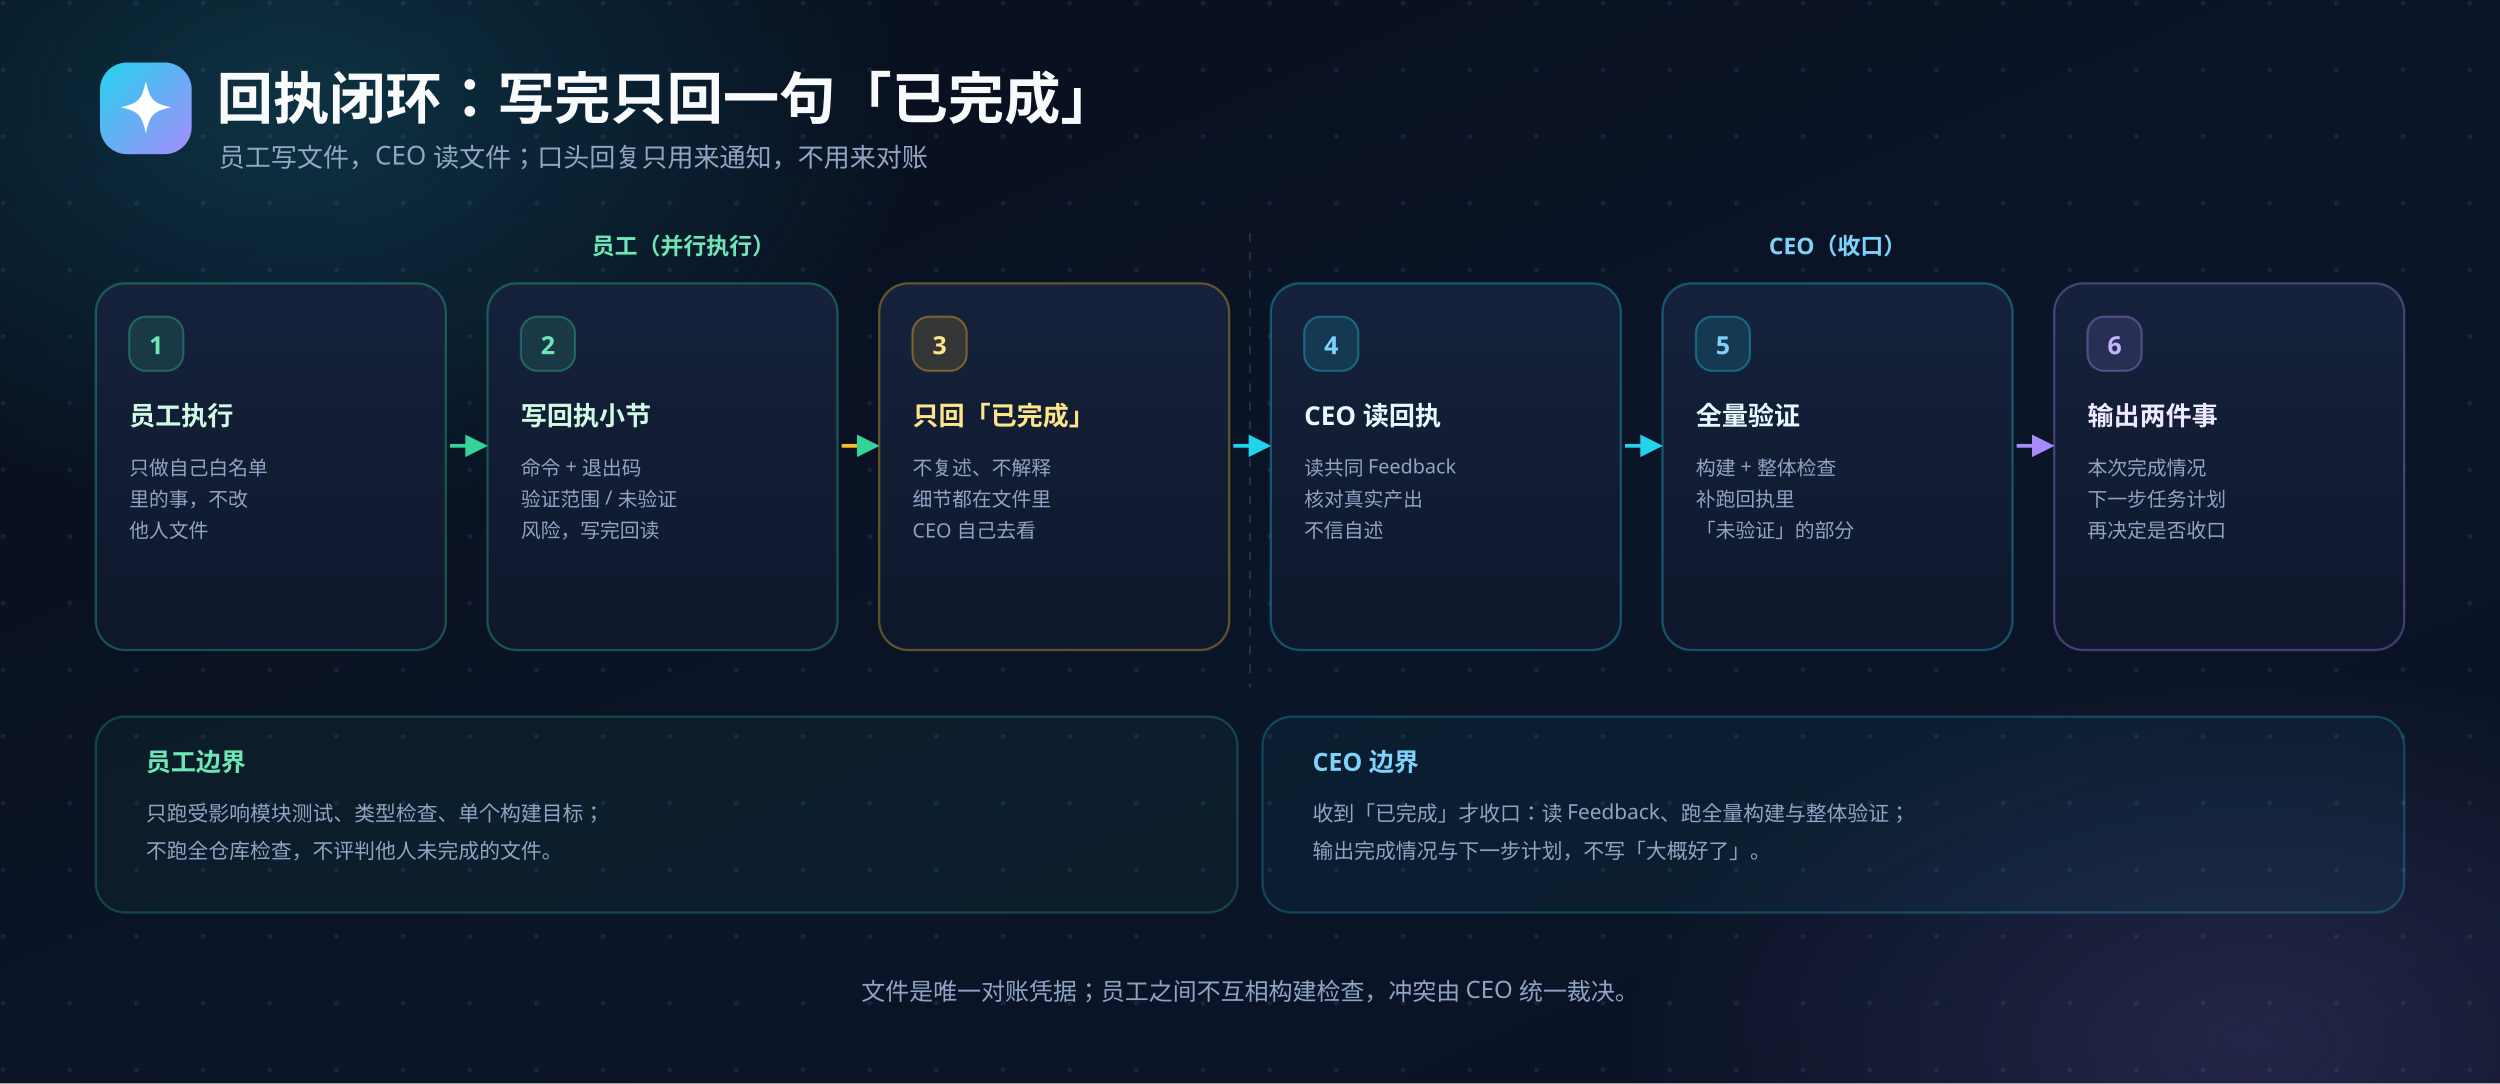
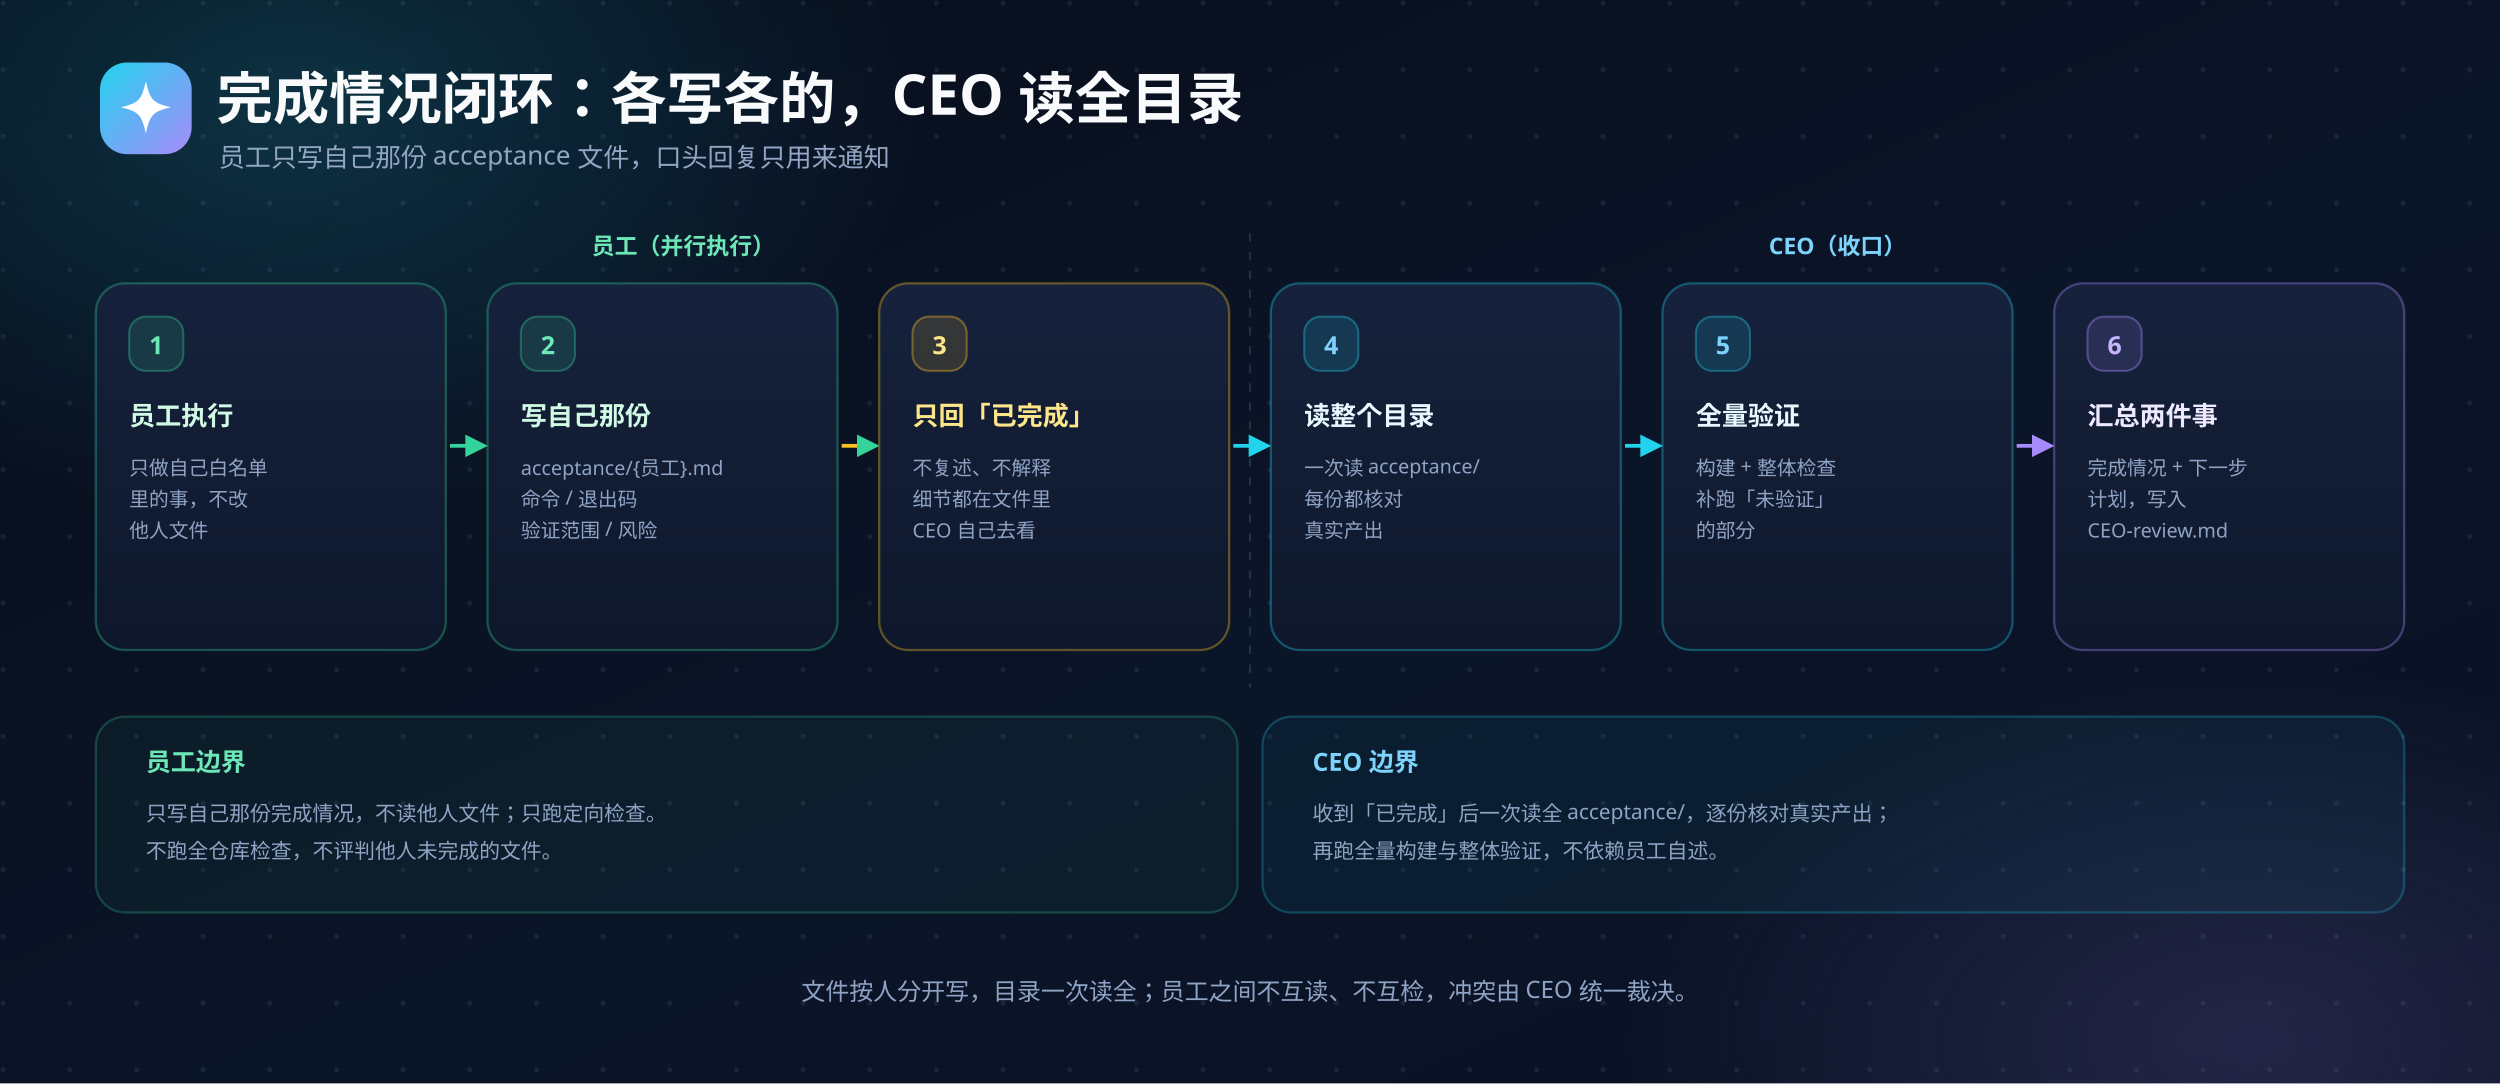
<svg xmlns="http://www.w3.org/2000/svg" width="1200" height="520" viewBox="0 0 1200 520" font-family="'Segoe UI','Microsoft YaHei','PingFang SC',sans-serif">
  <defs>
    <linearGradient id="bg" x1="0" y1="0" x2="1" y2="1">
      <stop offset="0" stop-color="#070D1A" />
      <stop offset="0.55" stop-color="#0B1528" />
      <stop offset="1" stop-color="#0A1224" />
    </linearGradient>
    <radialGradient id="glowCyan" cx="0.5" cy="0.5" r="0.5">
      <stop offset="0" stop-color="#22D3EE" stop-opacity="0.18" />
      <stop offset="1" stop-color="#22D3EE" stop-opacity="0" />
    </radialGradient>
    <radialGradient id="glowViolet" cx="0.5" cy="0.5" r="0.5">
      <stop offset="0" stop-color="#A78BFA" stop-opacity="0.16" />
      <stop offset="1" stop-color="#A78BFA" stop-opacity="0" />
    </radialGradient>
    <linearGradient id="logoGrad" x1="0" y1="0" x2="1" y2="1">
      <stop offset="0" stop-color="#22D3EE" />
      <stop offset="1" stop-color="#A78BFA" />
    </linearGradient>
    <linearGradient id="cardFill" x1="0" y1="0" x2="0" y2="1">
      <stop offset="0" stop-color="#16223C" />
      <stop offset="1" stop-color="#0E172B" />
    </linearGradient>
    <pattern id="dots" width="32" height="32" patternUnits="userSpaceOnUse">
      <circle cx="1.5" cy="1.5" r="1.2" fill="#7DA0C4" />
    </pattern>
    <marker id="arrowGreen" viewBox="0 0 10 10" refX="8" refY="5" markerWidth="6" markerHeight="6" orient="auto-start-reverse">
      <path d="M0 0 L10 5 L0 10 Z" fill="#34D399" />
    </marker>
    <marker id="arrowCyan" viewBox="0 0 10 10" refX="8" refY="5" markerWidth="6" markerHeight="6" orient="auto-start-reverse">
      <path d="M0 0 L10 5 L0 10 Z" fill="#22D3EE" />
    </marker>
    <marker id="arrowViolet" viewBox="0 0 10 10" refX="8" refY="5" markerWidth="6" markerHeight="6" orient="auto-start-reverse">
      <path d="M0 0 L10 5 L0 10 Z" fill="#A78BFA" />
    </marker>
  </defs>
  <rect width="1200" height="520" fill="url(#bg)" />
  <ellipse cx="140" cy="50" rx="300" ry="200" fill="url(#glowCyan)" />
  <ellipse cx="1080" cy="500" rx="300" ry="180" fill="url(#glowViolet)" />
  <rect width="1200" height="520" fill="url(#dots)" opacity="0.12" />
  <g>
    <rect x="48" y="30" width="44" height="44" rx="13" fill="url(#logoGrad)" />
    <path d="M70 39 C72 48 73.5 49.5 82 51.5 C73.5 53.5 72 55 70 64 C68 55 66.5 53.5 58 51.5 C66.5 49.5 68 48 70 39 Z" fill="#FFFFFF" />
-     <text x="104" y="57" font-size="27" font-weight="700" fill="#F8FAFC">回执闭环：写完只回一句「已完成」</text>
-     <text x="105" y="80" font-size="12.5" fill="#93A5C4">员工写文件，CEO 读文件；口头回复只用来通知，不用来对账</text>
+     <text x="104" y="57" font-size="27" font-weight="700" fill="#F8FAFC">完成情况闭环：各写各的，CEO 读全目录</text>
+     <text x="105" y="80" font-size="12.5" fill="#93A5C4">员工只写自己那份 acceptance 文件，口头回复只用来通知</text>
  </g>
  <text x="328" y="122" font-size="11" font-weight="600" fill="#6EE7B7" text-anchor="middle">员工（并行执行）</text>
  <text x="882" y="122" font-size="11" font-weight="600" fill="#7DD3FC" text-anchor="middle">CEO（收口）</text>
  <line x1="600" y1="112" x2="600" y2="330" stroke="#8FA3C4" stroke-opacity="0.2" stroke-width="1" stroke-dasharray="4 5" />
  <rect x="46" y="136" width="168" height="176" rx="14" fill="url(#cardFill)" stroke="#34D399" stroke-opacity="0.33" stroke-width="1.1" />
  <rect x="62" y="152" width="26" height="26" rx="8" fill="#34D399" fill-opacity="0.14" stroke="#34D399" stroke-opacity="0.35" />
  <text x="75" y="170" font-size="12" font-weight="700" fill="#6EE7B7" text-anchor="middle">1</text>
  <text x="62" y="204" font-size="12.5" font-weight="600" fill="#D1FAE5">员工执行</text>
  <text x="62" y="228" font-size="9.5" fill="#8FA3C4">只做自己白名单</text>
  <text x="62" y="243" font-size="9.5" fill="#8FA3C4">里的事，不改</text>
  <text x="62" y="258" font-size="9.5" fill="#8FA3C4">他人文件</text>
  <rect x="234" y="136" width="168" height="176" rx="14" fill="url(#cardFill)" stroke="#34D399" stroke-opacity="0.33" stroke-width="1.1" />
  <rect x="250" y="152" width="26" height="26" rx="8" fill="#34D399" fill-opacity="0.14" stroke="#34D399" stroke-opacity="0.35" />
  <text x="263" y="170" font-size="12" font-weight="700" fill="#6EE7B7" text-anchor="middle">2</text>
-   <text x="250" y="204" font-size="12.5" font-weight="600" fill="#D1FAE5">写回执小节</text>
-   <text x="250" y="228" font-size="9.5" fill="#8FA3C4">命令 + 退出码</text>
-   <text x="250" y="243" font-size="9.5" fill="#8FA3C4">验证范围 / 未验证</text>
-   <text x="250" y="258" font-size="9.5" fill="#8FA3C4">风险，写完回读</text>
+   <text x="250" y="204" font-size="12.5" font-weight="600" fill="#D1FAE5">写自己那份</text>
+   <text x="250" y="228" font-size="9.5" fill="#8FA3C4">acceptance/{员工}.md</text>
+   <text x="250" y="243" font-size="9.5" fill="#8FA3C4">命令 / 退出码</text>
+   <text x="250" y="258" font-size="9.5" fill="#8FA3C4">验证范围 / 风险</text>
  <rect x="422" y="136" width="168" height="176" rx="14" fill="url(#cardFill)" stroke="#FBBF24" stroke-opacity="0.35" stroke-width="1.1" />
  <rect x="438" y="152" width="26" height="26" rx="8" fill="#FBBF24" fill-opacity="0.14" stroke="#FBBF24" stroke-opacity="0.38" />
  <text x="451" y="170" font-size="12" font-weight="700" fill="#FDE68A" text-anchor="middle">3</text>
  <text x="438" y="204" font-size="12.5" font-weight="600" fill="#FDE68A">只回「已完成」</text>
  <text x="438" y="228" font-size="9.5" fill="#8FA3C4">不复述、不解释</text>
  <text x="438" y="243" font-size="9.5" fill="#8FA3C4">细节都在文件里</text>
  <text x="438" y="258" font-size="9.5" fill="#8FA3C4">CEO 自己去看</text>
  <rect x="610" y="136" width="168" height="176" rx="14" fill="url(#cardFill)" stroke="#22D3EE" stroke-opacity="0.33" stroke-width="1.1" />
  <rect x="626" y="152" width="26" height="26" rx="8" fill="#22D3EE" fill-opacity="0.14" stroke="#22D3EE" stroke-opacity="0.35" />
  <text x="639" y="170" font-size="12" font-weight="700" fill="#7DD3FC" text-anchor="middle">4</text>
-   <text x="626" y="204" font-size="12.5" font-weight="600" fill="#E6F9FF">CEO 读回执</text>
-   <text x="626" y="228" font-size="9.5" fill="#8FA3C4">读共同 Feedback</text>
-   <text x="626" y="243" font-size="9.5" fill="#8FA3C4">核对真实产出</text>
-   <text x="626" y="258" font-size="9.5" fill="#8FA3C4">不信自述</text>
+   <text x="626" y="204" font-size="12.5" font-weight="600" fill="#E6F9FF">读整个目录</text>
+   <text x="626" y="228" font-size="9.5" fill="#8FA3C4">一次读 acceptance/</text>
+   <text x="626" y="243" font-size="9.5" fill="#8FA3C4">每份都核对</text>
+   <text x="626" y="258" font-size="9.5" fill="#8FA3C4">真实产出</text>
  <rect x="798" y="136" width="168" height="176" rx="14" fill="url(#cardFill)" stroke="#22D3EE" stroke-opacity="0.33" stroke-width="1.1" />
  <rect x="814" y="152" width="26" height="26" rx="8" fill="#22D3EE" fill-opacity="0.14" stroke="#22D3EE" stroke-opacity="0.35" />
  <text x="827" y="170" font-size="12" font-weight="700" fill="#7DD3FC" text-anchor="middle">5</text>
  <text x="814" y="204" font-size="12.5" font-weight="600" fill="#E6F9FF">全量验证</text>
  <text x="814" y="228" font-size="9.5" fill="#8FA3C4">构建 + 整体检查</text>
-   <text x="814" y="243" font-size="9.5" fill="#8FA3C4">补跑回执里</text>
-   <text x="814" y="258" font-size="9.5" fill="#8FA3C4">「未验证」的部分</text>
+   <text x="814" y="243" font-size="9.5" fill="#8FA3C4">补跑「未验证」</text>
+   <text x="814" y="258" font-size="9.5" fill="#8FA3C4">的部分</text>
  <rect x="986" y="136" width="168" height="176" rx="14" fill="url(#cardFill)" stroke="#A78BFA" stroke-opacity="0.35" stroke-width="1.1" />
  <rect x="1002" y="152" width="26" height="26" rx="8" fill="#A78BFA" fill-opacity="0.14" stroke="#A78BFA" stroke-opacity="0.38" />
  <text x="1015" y="170" font-size="12" font-weight="700" fill="#C4B5FD" text-anchor="middle">6</text>
-   <text x="1002" y="204" font-size="12.5" font-weight="600" fill="#EDE9FE">输出两件事</text>
-   <text x="1002" y="228" font-size="9.5" fill="#8FA3C4">本次完成情况</text>
-   <text x="1002" y="243" font-size="9.5" fill="#8FA3C4">下一步任务计划</text>
-   <text x="1002" y="258" font-size="9.5" fill="#8FA3C4">再决定是否收口</text>
+   <text x="1002" y="204" font-size="12.5" font-weight="600" fill="#EDE9FE">汇总两件事</text>
+   <text x="1002" y="228" font-size="9.5" fill="#8FA3C4">完成情况 + 下一步</text>
+   <text x="1002" y="243" font-size="9.5" fill="#8FA3C4">计划，写入</text>
+   <text x="1002" y="258" font-size="9.5" fill="#8FA3C4">CEO-review.md</text>
  <line x1="216" y1="214" x2="232" y2="214" stroke="#34D399" stroke-width="1.8" marker-end="url(#arrowGreen)" />
  <line x1="404" y1="214" x2="420" y2="214" stroke="#FBBF24" stroke-width="1.8" marker-end="url(#arrowGreen)" />
  <line x1="592" y1="214" x2="608" y2="214" stroke="#22D3EE" stroke-width="1.8" marker-end="url(#arrowCyan)" />
  <line x1="780" y1="214" x2="796" y2="214" stroke="#22D3EE" stroke-width="1.8" marker-end="url(#arrowCyan)" />
  <line x1="968" y1="214" x2="984" y2="214" stroke="#A78BFA" stroke-width="1.8" marker-end="url(#arrowViolet)" />
  <rect x="46" y="344" width="548" height="94" rx="14" fill="#34D399" fill-opacity="0.05" stroke="#34D399" stroke-opacity="0.25" stroke-width="1.1" />
  <text x="70" y="370" font-size="12" font-weight="600" fill="#6EE7B7">员工边界</text>
-   <text x="70" y="394" font-size="10" fill="#8FA3C4">只跑受影响模块测试、类型检查、单个构建目标；</text>
+   <text x="70" y="394" font-size="10" fill="#8FA3C4">只写自己那份完成情况，不读他人文件；只跑定向检查。</text>
  <text x="70" y="412" font-size="10" fill="#8FA3C4">不跑全仓库检查，不评判他人未完成的文件。</text>
  <rect x="606" y="344" width="548" height="94" rx="14" fill="#22D3EE" fill-opacity="0.05" stroke="#22D3EE" stroke-opacity="0.25" stroke-width="1.1" />
  <text x="630" y="370" font-size="12" font-weight="600" fill="#7DD3FC">CEO 边界</text>
-   <text x="630" y="394" font-size="10" fill="#8FA3C4">收到「已完成」才收口：读 Feedback、跑全量构建与整体验证；</text>
-   <text x="630" y="412" font-size="10" fill="#8FA3C4">输出完成情况与下一步计划，不写「大概好了」。</text>
-   <text x="600" y="480" font-size="11.5" fill="#8FA3C4" text-anchor="middle">文件是唯一对账凭据；员工之间不互相构建检查，冲突由 CEO 统一裁决。</text>
+   <text x="630" y="394" font-size="10" fill="#8FA3C4">收到「已完成」后一次读全 acceptance/，逐份核对真实产出；</text>
+   <text x="630" y="412" font-size="10" fill="#8FA3C4">再跑全量构建与整体验证，不依赖员工自述。</text>
+   <text x="600" y="480" font-size="11.5" fill="#8FA3C4" text-anchor="middle">文件按人分开写，目录一次读全；员工之间不互读、不互检，冲突由 CEO 统一裁决。</text>
</svg>
